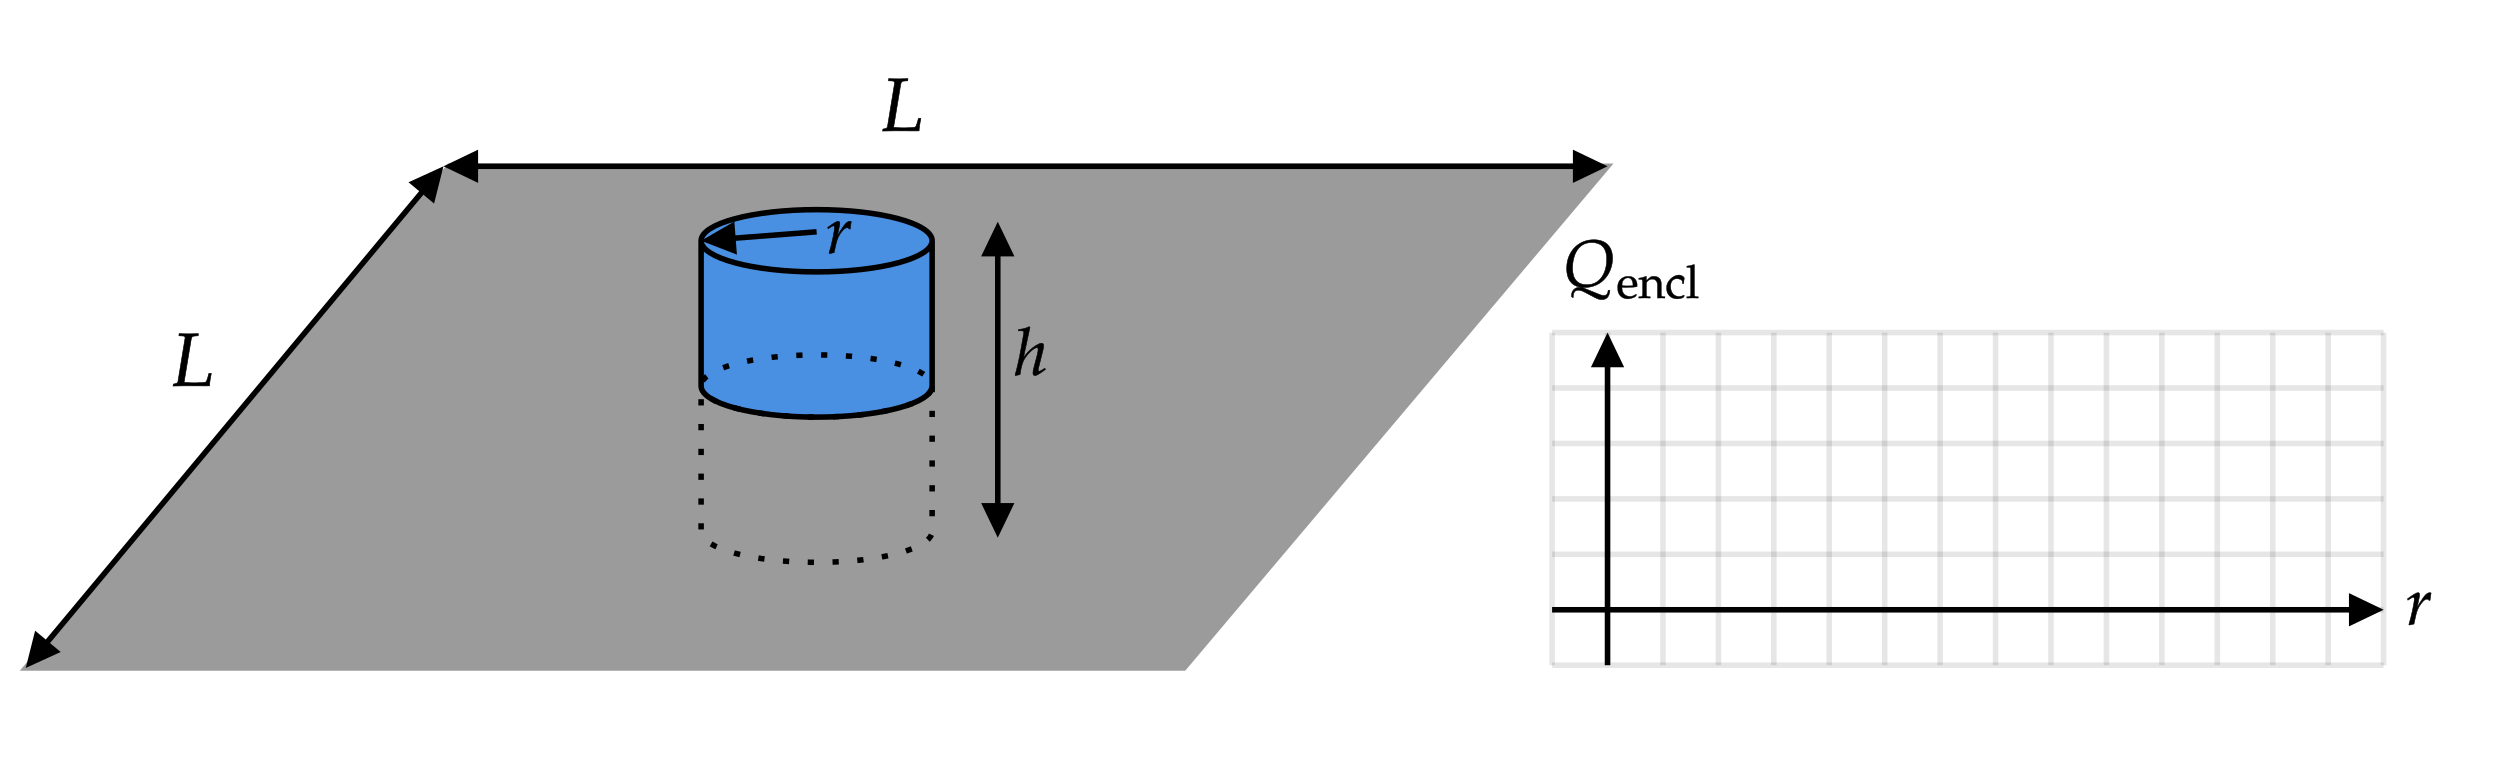
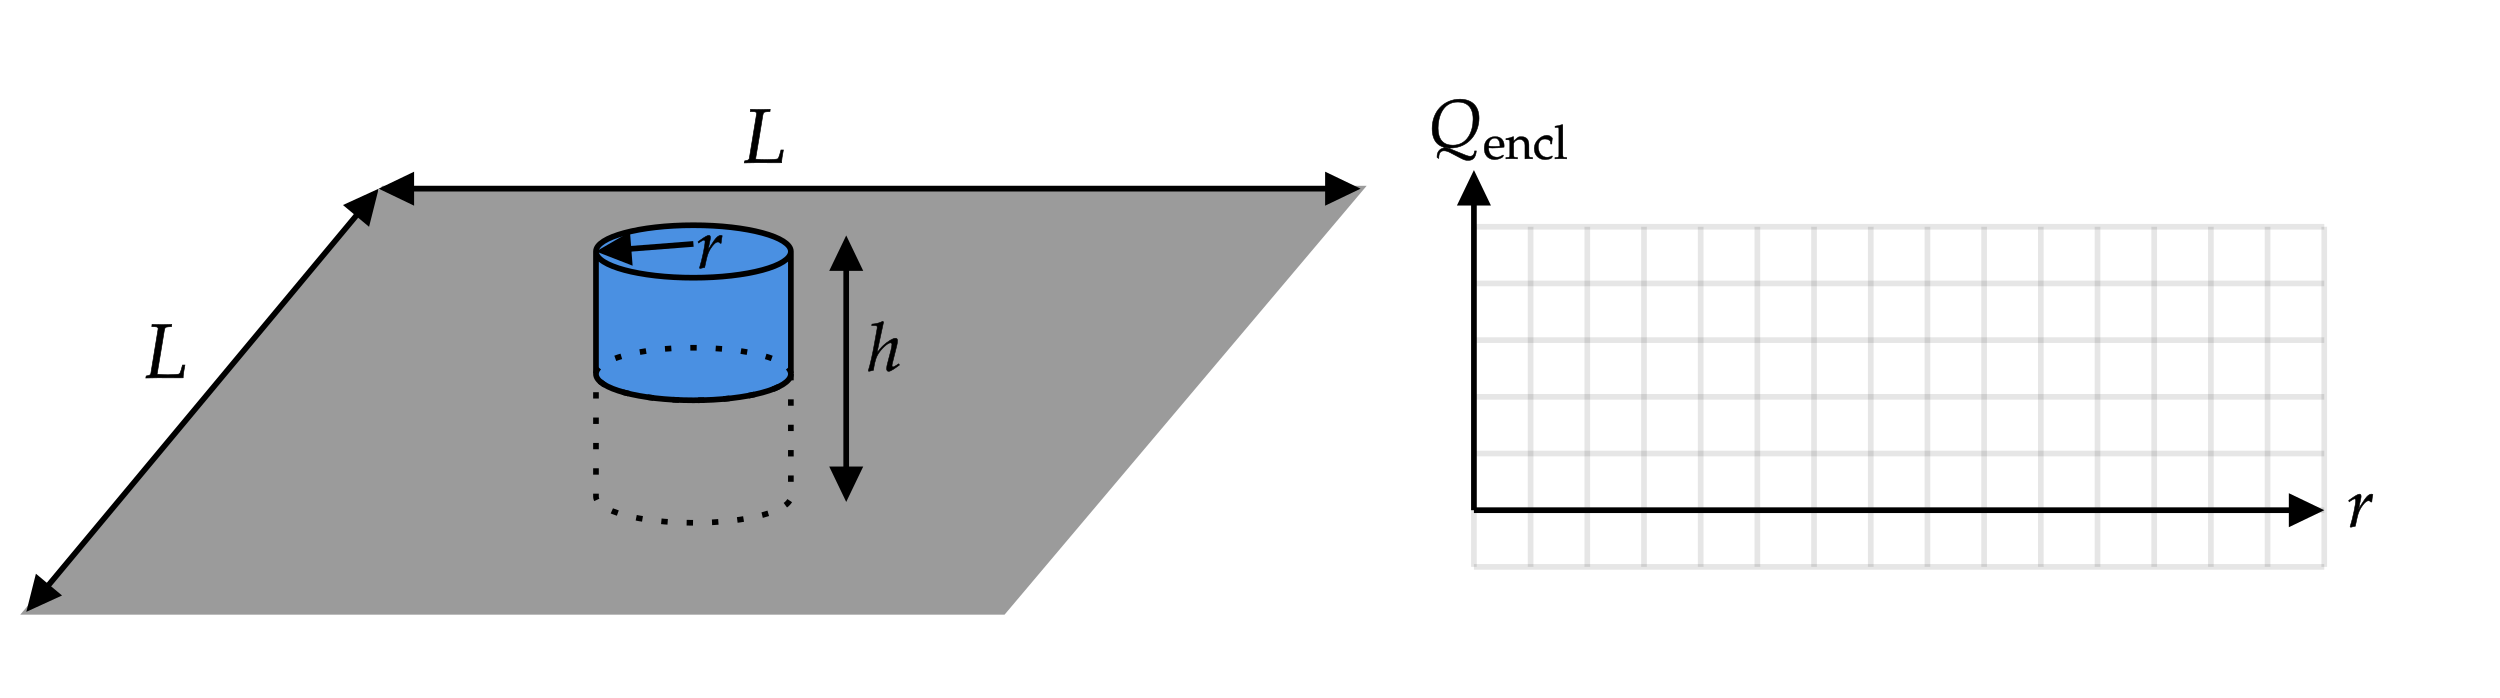
- <svg xmlns="http://www.w3.org/2000/svg" x="0" y="0" width="451" height="140" style="         width:451px;         height:140px;         background: transparent;         fill: none; ">
+ <svg xmlns="http://www.w3.org/2000/svg" x="0" y="0" width="441" height="123" style="         width:441px;         height:123px;         background: transparent;         fill: none; ">
  <svg class="role-diagram-draw-area">
    <g class="shapes-region" style="stroke: black; fill: none;">
      <g class="composite-shape">
-         <path class="real" d=" M81.07,30 L290,30 L213.58,120.5 L4.64,120.5 Z" style="stroke-width: 1; stroke: rgb(155, 155, 155); stroke-opacity: 1; fill: rgb(155, 155, 155); fill-opacity: 1;" />
+         <path class="real" d=" M67.67,33.28 L240,33.28 L176.97,107.93 L4.64,107.93 Z" style="stroke-width: 1; stroke: rgb(155, 155, 155); stroke-opacity: 1; fill: rgb(155, 155, 155); fill-opacity: 1;" />
      </g>
      <g class="composite-shape">
-         <path class="real" d=" M168.16,43.43 L168.16,69.63 C168.16,72.74 158.83,75.25 147.32,75.25 C135.81,75.25 126.48,72.74 126.48,69.63 L126.48,43.43 C126.48,40.33 135.81,37.82 147.32,37.82 C158.83,37.82 168.16,40.33 168.16,43.43 C168.16,46.53 158.83,49.05 147.32,49.05 C135.81,49.05 126.48,46.53 126.48,43.43" style="stroke-width: 1; stroke: rgb(0, 0, 0); fill: rgb(74, 144, 226); fill-opacity: 1;" />
+         <path class="real" d=" M139.51,44.36 L139.51,65.97 C139.51,68.53 131.82,70.61 122.32,70.61 C112.83,70.61 105.13,68.53 105.13,65.97 L105.13,44.36 C105.13,41.8 112.83,39.73 122.32,39.73 C131.82,39.73 139.51,41.8 139.51,44.36 C139.51,46.92 131.82,48.99 122.32,48.99 C112.83,48.99 105.13,46.92 105.13,44.36" style="stroke-width: 1; stroke: rgb(0, 0, 0); fill: rgb(74, 144, 226); fill-opacity: 1;" />
      </g>
      <g class="composite-shape">
-         <path class="real" d=" M168.16,69.63 L168.16,95.84 C168.16,98.94 158.83,101.45 147.32,101.45 C135.81,101.45 126.48,98.94 126.48,95.84 L126.48,69.63 C126.48,66.53 135.81,64.02 147.32,64.02 C158.83,64.02 168.16,66.53 168.16,69.63 C168.16,72.74 158.83,75.25 147.32,75.25 C135.81,75.25 126.48,72.74 126.48,69.63" style="stroke-width: 1; stroke: rgb(0, 0, 0); fill: none; fill-opacity: 1; stroke-dasharray: 1.125, 3.35;" />
+         <path class="real" d=" M139.51,65.97 L139.51,87.59 C139.51,90.14 131.82,92.22 122.32,92.22 C112.83,92.22 105.13,90.14 105.13,87.59 L105.13,65.97 C105.13,63.42 112.83,61.34 122.32,61.34 C131.82,61.34 139.51,63.42 139.51,65.97 C139.51,68.53 131.82,70.61 122.32,70.61 C112.83,70.61 105.13,68.53 105.13,65.97" style="stroke-width: 1; stroke: rgb(0, 0, 0); fill: none; fill-opacity: 1; stroke-dasharray: 1.125, 3.35;" />
      </g>
      <g class="arrow-line">
-         <path class="connection real" stroke-dasharray="" d="  M147.32,41.82 L129.47,43.2" style="stroke: rgb(0, 0, 0); stroke-width: 1; fill: none; fill-opacity: 1;" />
-         <g stroke="none" fill="#000" transform="matrix(0.9970124,-0.07724107,0.07724107,0.9970124,126.4769,43.43102)" style="stroke: none; fill: rgb(0, 0, 0); stroke-width: 1;">
+         <path class="connection real" stroke-dasharray="" d="  M122.32,43.03 L108.12,44.13" style="stroke: rgb(0, 0, 0); stroke-width: 1; fill: none; fill-opacity: 1;" />
+         <g stroke="none" fill="#000" transform="matrix(0.9970124,-0.07724107,0.07724107,0.9970124,105.1291,44.3618)" style="stroke: none; fill: rgb(0, 0, 0); stroke-width: 1;">
          <path d=" M6.25,-3 L0,0 L6.25,3 Z" />
        </g>
      </g>
      <g class="arrow-line">
-         <path class="connection real" stroke-dasharray="" d="  M180,43 L180,94" style="stroke: rgb(0, 0, 0); stroke-width: 1; fill: none; fill-opacity: 1;" />
-         <g stroke="none" fill="#000" transform="matrix(-1.8369701987210297e-16,-1,1,-1.8369701987210297e-16,180,97)" style="stroke: none; fill: rgb(0, 0, 0); stroke-width: 1;">
+         <path class="connection real" stroke-dasharray="" d="  M149.27,44.53 L149.27,85.54" style="stroke: rgb(0, 0, 0); stroke-width: 1; fill: none; fill-opacity: 1;" />
+         <g stroke="none" fill="#000" transform="matrix(-1.8369701987210297e-16,-1,1,-1.8369701987210297e-16,149.274,88.54452)" style="stroke: none; fill: rgb(0, 0, 0); stroke-width: 1;">
          <path d=" M6.25,-3 L0,0 L6.25,3 Z" />
        </g>
-         <g stroke="none" fill="#000" transform="matrix(6.123233995736766e-17,1,-1,6.123233995736766e-17,180,40)" style="stroke: none; fill: rgb(0, 0, 0); stroke-width: 1;">
+         <g stroke="none" fill="#000" transform="matrix(6.123233995736766e-17,1,-1,6.123233995736766e-17,149.274,41.53196)" style="stroke: none; fill: rgb(0, 0, 0); stroke-width: 1;">
          <path d=" M6.25,-3 L0,0 L6.25,3 Z" />
        </g>
      </g>
      <g class="arrow-line">
-         <path class="connection real" stroke-dasharray="" d="  M6.56,118.19 L78.08,32.31" style="stroke: rgb(0, 0, 0); stroke-width: 1; fill: none; fill-opacity: 1;" />
-         <g stroke="none" fill="#000" transform="matrix(-0.6398415,0.7685069,-0.7685069,-0.6398415,80,30)" style="stroke: none; fill: rgb(0, 0, 0); stroke-width: 1;">
+         <path class="connection real" stroke-dasharray="" d="  M6.56,105.62 L64.88,35.59" style="stroke: rgb(0, 0, 0); stroke-width: 1; fill: none; fill-opacity: 1;" />
+         <g stroke="none" fill="#000" transform="matrix(-0.6398415,0.7685069,-0.7685069,-0.6398415,66.79582,33.28414)" style="stroke: none; fill: rgb(0, 0, 0); stroke-width: 1;">
          <path d=" M6.25,-3 L0,0 L6.25,3 Z" />
        </g>
-         <g stroke="none" fill="#000" transform="matrix(0.6398415,-0.7685069,0.7685069,0.6398415,4.641518,120.5)" style="stroke: none; fill: rgb(0, 0, 0); stroke-width: 1;">
+         <g stroke="none" fill="#000" transform="matrix(0.6398415,-0.7685069,0.7685069,0.6398415,4.641518,107.9269)" style="stroke: none; fill: rgb(0, 0, 0); stroke-width: 1;">
          <path d=" M6.25,-3 L0,0 L6.25,3 Z" />
        </g>
      </g>
      <g class="arrow-line">
-         <path class="connection real" stroke-dasharray="" d="  M83,30 L287,30" style="stroke: rgb(0, 0, 0); stroke-width: 1; fill: none; fill-opacity: 1;" />
-         <g stroke="none" fill="#000" transform="matrix(-1,1.2246467991473532e-16,-1.2246467991473532e-16,-1,290,30)" style="stroke: none; fill: rgb(0, 0, 0); stroke-width: 1;">
+         <path class="connection real" stroke-dasharray="" d="  M69.8,33.28 L237,33.28" style="stroke: rgb(0, 0, 0); stroke-width: 1; fill: none; fill-opacity: 1;" />
+         <g stroke="none" fill="#000" transform="matrix(-1,1.2246467991473532e-16,-1.2246467991473532e-16,-1,240,33.28414)" style="stroke: none; fill: rgb(0, 0, 0); stroke-width: 1;">
          <path d=" M6.25,-3 L0,0 L6.25,3 Z" />
        </g>
-         <g stroke="none" fill="#000" transform="matrix(1,0,0,1,80,30)" style="stroke: none; fill: rgb(0, 0, 0); stroke-width: 1;">
+         <g stroke="none" fill="#000" transform="matrix(1,0,0,1,66.79582,33.28414)" style="stroke: none; fill: rgb(0, 0, 0); stroke-width: 1;">
          <path d=" M6.25,-3 L0,0 L6.25,3 Z" />
        </g>
      </g>
      <g class="grouped-shape">
        <g class="composite-shape">
-           <path class="real" d=" M280,60 L430,60 L430,120 L280,120 Z" style="stroke-width: 1; stroke: none; stroke-opacity: 0.1; fill: none; fill-opacity: 1;" />
-           <path class="real" d=" M280,60 L280,120 M290,60 L290,120 M300,60 L300,120 M310,60 L310,120 M320,60 L320,120 M330,60 L330,120 M340,60 L340,120 M350,60 L350,120 M360,60 L360,120 M370,60 L370,120 M380,60 L380,120 M390,60 L390,120 M400,60 L400,120 M410,60 L410,120 M420,60 L420,120" style="stroke-width: 1; stroke: rgb(0, 0, 0); stroke-opacity: 0.1; fill: none; fill-opacity: 1;" />
-           <path class="real" d=" M280,60 L430,60 M280,70 L430,70 M280,80 L430,80 M280,90 L430,90 M280,100 L430,100 M280,110 L430,110" style="stroke-width: 1; stroke: rgb(0, 0, 0); stroke-opacity: 0.1; fill: none; fill-opacity: 1;" />
+           <path class="real" d=" M260,40 L410,40 L410,100 L260,100 Z" style="stroke-width: 1; stroke: none; stroke-opacity: 0.1; fill: none; fill-opacity: 1;" />
+           <path class="real" d=" M260,40 L260,100 M270,40 L270,100 M280,40 L280,100 M290,40 L290,100 M300,40 L300,100 M310,40 L310,100 M320,40 L320,100 M330,40 L330,100 M340,40 L340,100 M350,40 L350,100 M360,40 L360,100 M370,40 L370,100 M380,40 L380,100 M390,40 L390,100 M400,40 L400,100" style="stroke-width: 1; stroke: rgb(0, 0, 0); stroke-opacity: 0.1; fill: none; fill-opacity: 1;" />
+           <path class="real" d=" M260,40 L410,40 M260,50 L410,50 M260,60 L410,60 M260,70 L410,70 M260,80 L410,80 M260,90 L410,90" style="stroke-width: 1; stroke: rgb(0, 0, 0); stroke-opacity: 0.1; fill: none; fill-opacity: 1;" />
          <path class="real" d=" " style="stroke-width: 1; stroke: rgb(0, 0, 0); stroke-opacity: 0.1; fill: none; fill-opacity: 1;" />
        </g>
        <g class="arrow-line">
-           <path class="connection real" stroke-dasharray="" d="  M280,120 L430,120" style="stroke: rgb(0, 0, 0); stroke-opacity: 0.1; stroke-width: 1; fill: none; fill-opacity: 1;" />
+           <path class="connection real" stroke-dasharray="" d="  M260,100 L410,100" style="stroke: rgb(0, 0, 0); stroke-opacity: 0.1; stroke-width: 1; fill: none; fill-opacity: 1;" />
        </g>
        <g class="arrow-line">
-           <path class="connection real" stroke-dasharray="" d="  M430,120 L430,60" style="stroke: rgb(0, 0, 0); stroke-opacity: 0.1; stroke-width: 1; fill: none; fill-opacity: 1;" />
+           <path class="connection real" stroke-dasharray="" d="  M410,100 L410,40" style="stroke: rgb(0, 0, 0); stroke-opacity: 0.1; stroke-width: 1; fill: none; fill-opacity: 1;" />
        </g>
      </g>
      <g class="arrow-line">
-         <path class="connection real" stroke-dasharray="" d="  M290,63 L290,120" style="stroke: rgb(0, 0, 0); stroke-width: 1; fill: none; fill-opacity: 1;" />
-         <g stroke="none" fill="#000" transform="matrix(6.123233995736766e-17,1,-1,6.123233995736766e-17,290,60)" style="stroke: none; fill: rgb(0, 0, 0); stroke-width: 1;">
+         <path class="connection real" stroke-dasharray="" d="  M260,33 L260,90" style="stroke: rgb(0, 0, 0); stroke-width: 1; fill: none; fill-opacity: 1;" />
+         <g stroke="none" fill="#000" transform="matrix(6.123233995736766e-17,1,-1,6.123233995736766e-17,260,30)" style="stroke: none; fill: rgb(0, 0, 0); stroke-width: 1;">
          <path d=" M6.25,-3 L0,0 L6.25,3 Z" />
        </g>
      </g>
      <g class="arrow-line">
-         <path class="connection real" stroke-dasharray="" d="  M280,110 L427,110" style="stroke: rgb(0, 0, 0); stroke-width: 1; fill: none; fill-opacity: 1;" />
-         <g stroke="none" fill="#000" transform="matrix(-1,1.2246467991473532e-16,-1.2246467991473532e-16,-1,430,110)" style="stroke: none; fill: rgb(0, 0, 0); stroke-width: 1;">
+         <path class="connection real" stroke-dasharray="" d="  M260,90 L407,90" style="stroke: rgb(0, 0, 0); stroke-width: 1; fill: none; fill-opacity: 1;" />
+         <g stroke="none" fill="#000" transform="matrix(-1,1.2246467991473532e-16,-1.2246467991473532e-16,-1,410,90)" style="stroke: none; fill: rgb(0, 0, 0); stroke-width: 1;">
          <path d=" M6.25,-3 L0,0 L6.25,3 Z" />
        </g>
      </g>
      <g />
    </g>
    <g />
    <g />
    <g />
  </svg>
-   <svg width="449" height="138" style="width:449px;height:138px;font-family:Asana-Math, Asana;background:transparent;">
+   <svg width="439" height="121" style="width:439px;height:121px;font-family:Asana-Math, Asana;background:transparent;">
    <g>
      <g>
        <g>
-           <g transform="matrix(1,0,0,1,149,45.65)">
+           <g transform="matrix(1,0,0,1,122.8259,47.25268)">
            <path transform="matrix(0.0119,0,0,-0.0119,0,0)" d="M368 365C371 403 376 435 384 476C373 481 369 482 364 482C333 482 302 458 266 407C227 351 188 291 172 256L204 408C208 425 210 438 210 450C210 470 202 482 187 482C166 482 128 461 54 408L26 388L33 368L65 389C93 407 104 412 113 412C123 412 130 403 130 390C130 332 87 126 47 -2L57 -9C72 -4 88 -1 111 4L124 6L150 126C168 209 191 262 235 319C269 363 296 384 318 384C333 384 343 379 354 365Z" stroke="rgb(0,0,0)" stroke-opacity="1" stroke-width="8" fill="rgb(0,0,0)" fill-opacity="1" />
          </g>
        </g>
      </g>
    </g>
    <g>
      <g>
        <g>
-           <g transform="matrix(1,0,0,1,183,67.65)">
+           <g transform="matrix(1,0,0,1,153.0536,65.4)">
            <path transform="matrix(0.0119,0,0,-0.0119,0,0)" d="M236 722L224 733C179 711 138 697 64 691L60 670L108 670C126 670 142 667 142 647C142 641 142 632 140 622L98 388C78 272 36 80 10 2L17 -9L86 7C94 64 108 164 148 236C193 317 296 414 338 414C349 414 360 407 360 393C360 375 355 342 345 303L294 107C288 85 281 55 281 31C281 6 291 -9 312 -9C344 -9 412 41 471 85L461 103L435 86C412 71 386 56 374 56C367 56 361 65 361 76C361 88 364 101 368 116L432 372C438 398 443 423 443 447C443 464 437 482 411 482C376 482 299 437 231 374C198 343 172 308 144 273L140 275Z" stroke="rgb(0,0,0)" stroke-opacity="1" stroke-width="8" fill="rgb(0,0,0)" fill-opacity="1" />
          </g>
        </g>
      </g>
    </g>
    <g>
      <g>
        <g>
-           <g transform="matrix(1,0,0,1,159,23.6)">
+           <g transform="matrix(1,0,0,1,131.0759,28.69821)">
            <path transform="matrix(0.0136,0,0,-0.0136,0,0)" d="M349 664L352 692L238 689C222 689 204 689 161 690L97 692L94 664L141 662C165 661 176 653 176 635L81 55C77 37 65 30 21 23L16 -3L57 -2C88 -1 150 0 170 0C170 0 467 -1 467 -1C467 -1 500 0 500 0C499 25 510 103 523 165L492 165L475 103C466 71 457 54 448 49C435 44 371 39 304 39C255 39 228 40 162 46C165 64 256 605 256 613C263 651 270 658 307 661Z" stroke="rgb(0,0,0)" stroke-opacity="1" stroke-width="8" fill="rgb(0,0,0)" fill-opacity="1" />
          </g>
        </g>
      </g>
    </g>
    <g>
      <g>
        <g>
-           <g transform="matrix(1,0,0,1,31,69.6)">
+           <g transform="matrix(1,0,0,1,25.50449,66.64018)">
            <path transform="matrix(0.0136,0,0,-0.0136,0,0)" d="M349 664L352 692L238 689C222 689 204 689 161 690L97 692L94 664L141 662C165 661 176 653 176 635L81 55C77 37 65 30 21 23L16 -3L57 -2C88 -1 150 0 170 0C170 0 467 -1 467 -1C467 -1 500 0 500 0C499 25 510 103 523 165L492 165L475 103C466 71 457 54 448 49C435 44 371 39 304 39C255 39 228 40 162 46C165 64 256 605 256 613C263 651 270 658 307 661Z" stroke="rgb(0,0,0)" stroke-opacity="1" stroke-width="8" fill="rgb(0,0,0)" fill-opacity="1" />
          </g>
        </g>
      </g>
    </g>
    <g>
      <g>
        <g>
-           <g transform="matrix(1,0,0,1,282,51.65)">
+           <g transform="matrix(1,0,0,1,252,25.9)">
            <path transform="matrix(0.0119,0,0,-0.0119,0,0)" d="M151 -172C151 -95 175 -59 228 -59C257 -59 285 -67 324 -88L469 -164C529 -195 547 -201 587 -201C662 -201 698 -158 708 -61L683 -61C677 -115 655 -140 615 -140C598 -140 579 -135 553 -125L317 -29C292 -19 274 -15 251 -15C177 -15 126 -66 126 -142C126 -144 126 -151 127 -159ZM748 425C748 603 644 706 464 706C227 706 53 523 53 272C53 83 147 -18 323 -18C595 -18 748 207 748 425ZM660 409C660 221 571 24 360 24C216 24 141 110 141 277C141 425 199 664 433 664C549 664 660 610 660 409Z" stroke="rgb(0,0,0)" stroke-opacity="1" stroke-width="8" fill="rgb(0,0,0)" fill-opacity="1" />
          </g>
        </g>
        <g>
          <g>
            <g>
              <g>
-                 <g transform="matrix(1,0,0,1,291.6055,53.75187)">
+                 <g transform="matrix(1,0,0,1,261.6027,27.99963)">
                  <path transform="matrix(0.00833,0,0,-0.00833,0,0)" d="M250 -20C315 -20 405 18 417 36L437 70L424 80C360 42 337 33 294 33C229 33 175 62 147 111C128 144 121 172 119 230C140 227 170 226 204 226C290 226 399 234 446 244C447 258 448 267 448 279C448 394 374 469 262 469C225 469 180 464 140 440C58 392 26 323 26 219C26 25 161 -20 250 -20ZM359 267C335 264 284 261 233 261C190 261 147 264 121 270C121 317 125 339 138 365C159 409 202 436 250 436C283 436 309 423 327 396C349 363 356 334 359 267ZM888 -3C949 0 950 0 967 0C981 0 981 0 1050 -3L1050 27L1009 30C975 32 972 38 972 102L972 295C972 412 917 469 805 469C768 469 747 462 726 444L650 378L650 465L641 469C590 448 538 434 485 428L485 400L522 400C562 400 566 393 566 327L566 102C566 39 563 32 529 30L484 27L484 -3C552 -1 579 0 608 0C637 0 664 -1 732 -3L732 27L687 30C653 32 650 39 650 102L650 314C650 359 716 408 777 408C844 408 888 358 888 281ZM1458 311C1458 357 1463 398 1472 434C1440 478 1397 497 1352 497C1228 497 1084 361 1084 224C1084 219 1085 215 1085 210C1085 75 1180 -20 1314 -20C1366 -20 1441 -1 1451 14L1472 46L1462 61C1425 41 1393 32 1357 32C1246 32 1173 118 1173 250C1173 357 1223 417 1313 417C1357 417 1405 397 1423 372L1430 311ZM1525 661L1581 661C1599 661 1606 650 1606 620L1606 102C1606 39 1603 32 1569 30L1523 27L1523 -3C1623 0 1623 0 1648 0C1673 0 1673 0 1773 -3L1773 27L1727 30C1693 32 1690 39 1690 102L1690 718L1681 726C1637 709 1604 701 1525 689Z" stroke="rgb(0,0,0)" stroke-opacity="1" stroke-width="8" fill="rgb(0,0,0)" fill-opacity="1" />
                </g>
              </g>
            </g>
          </g>
        </g>
      </g>
    </g>
    <g>
      <g>
        <g>
-           <g transform="matrix(1,0,0,1,434,112.65)">
+           <g transform="matrix(1,0,0,1,414.0001,92.9)">
            <path transform="matrix(0.0119,0,0,-0.0119,0,0)" d="M368 365C371 403 376 435 384 476C373 481 369 482 364 482C333 482 302 458 266 407C227 351 188 291 172 256L204 408C208 425 210 438 210 450C210 470 202 482 187 482C166 482 128 461 54 408L26 388L33 368L65 389C93 407 104 412 113 412C123 412 130 403 130 390C130 332 87 126 47 -2L57 -9C72 -4 88 -1 111 4L124 6L150 126C168 209 191 262 235 319C269 363 296 384 318 384C333 384 343 379 354 365Z" stroke="rgb(0,0,0)" stroke-opacity="1" stroke-width="8" fill="rgb(0,0,0)" fill-opacity="1" />
          </g>
        </g>
      </g>
    </g>
  </svg>
</svg>
